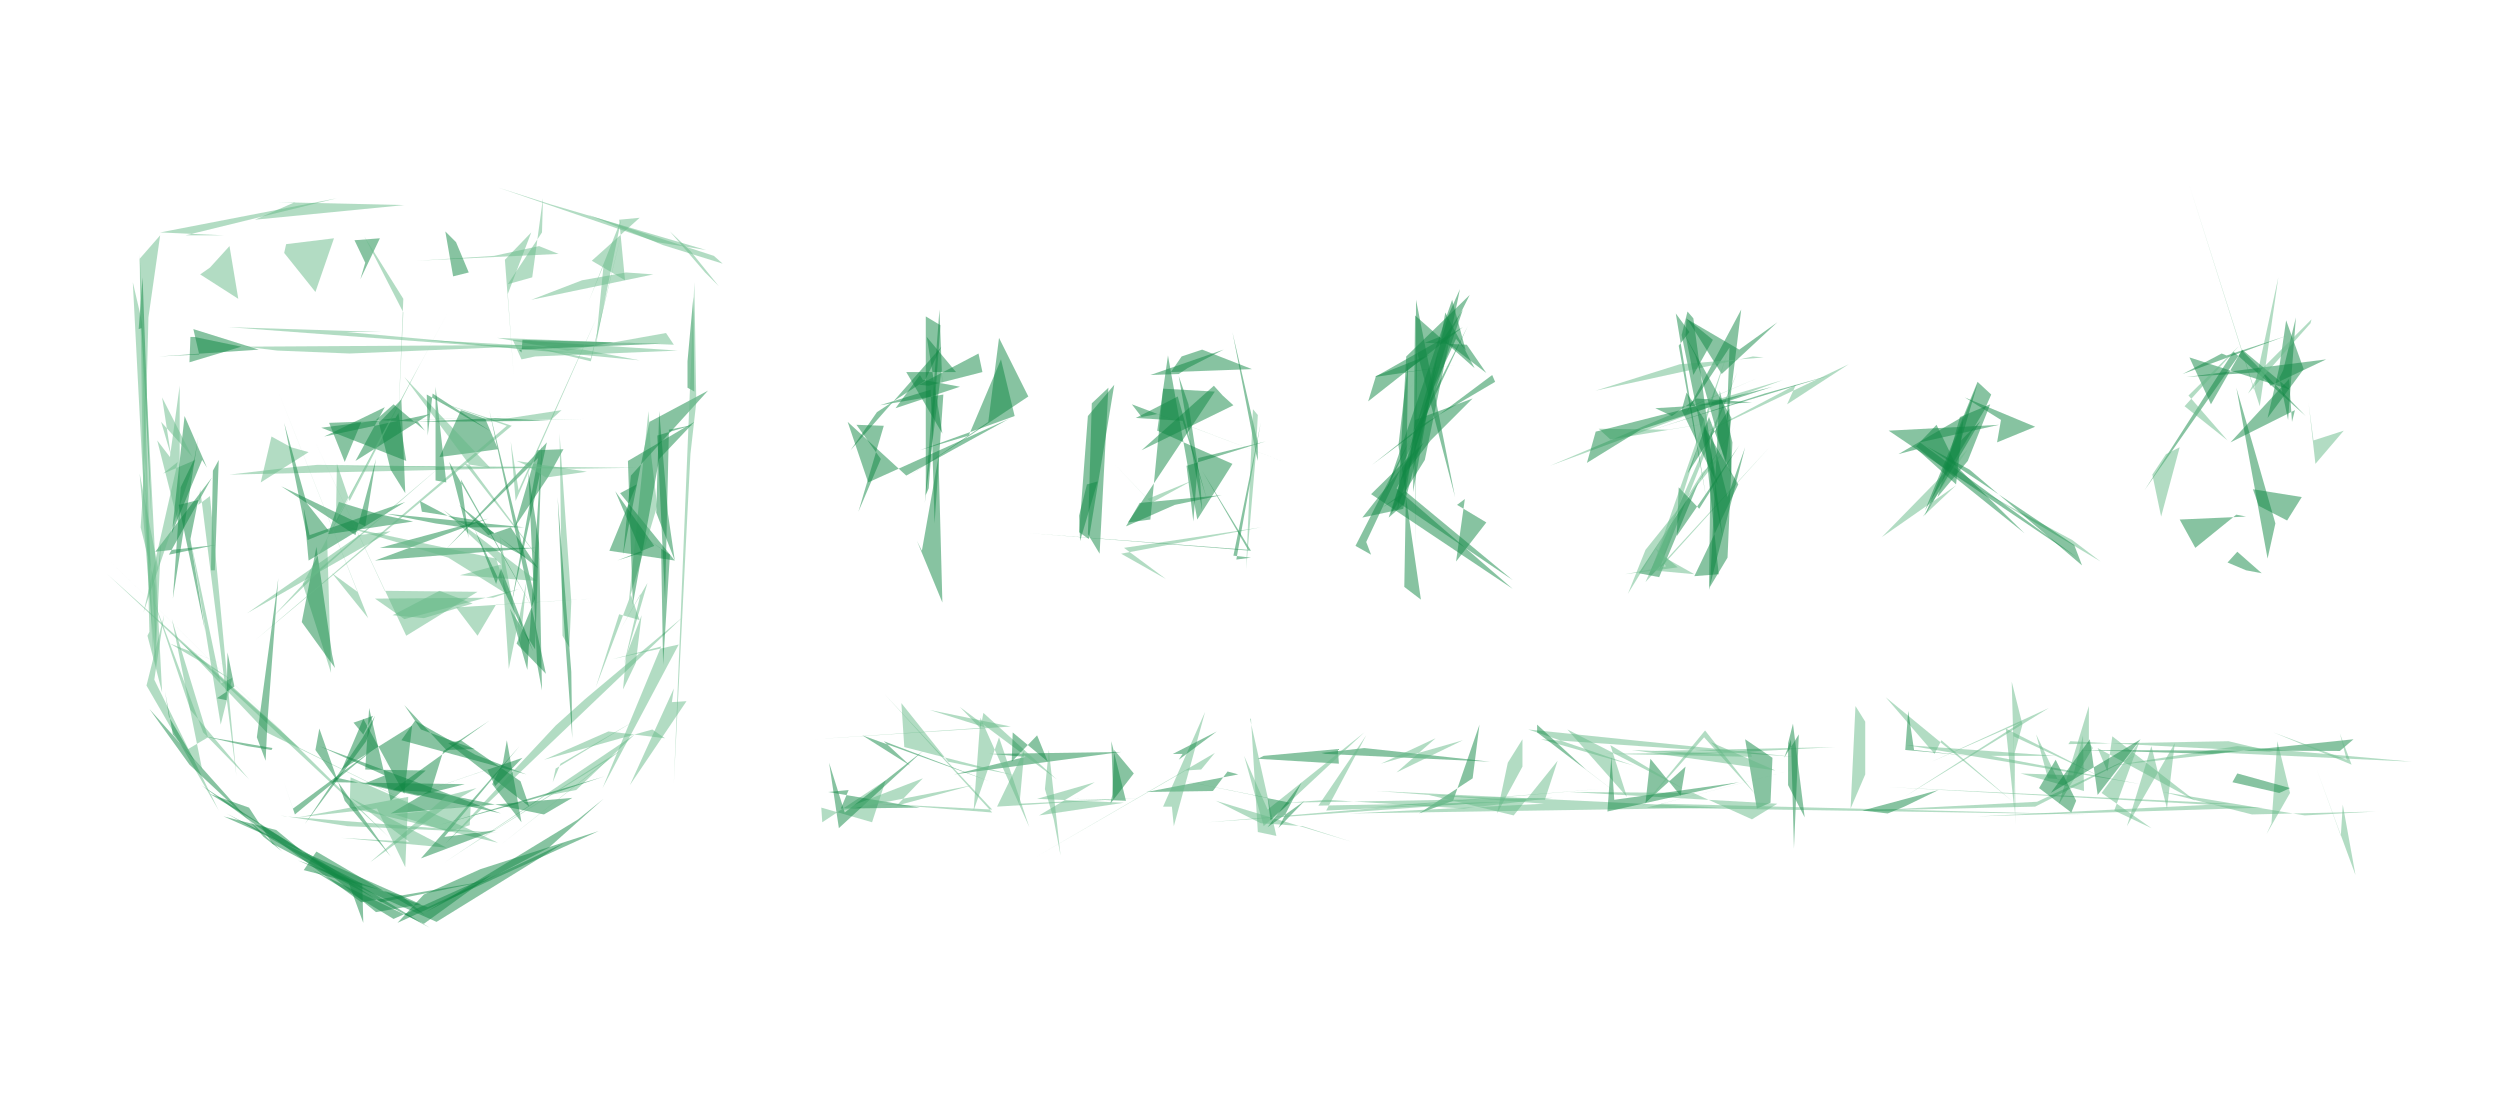
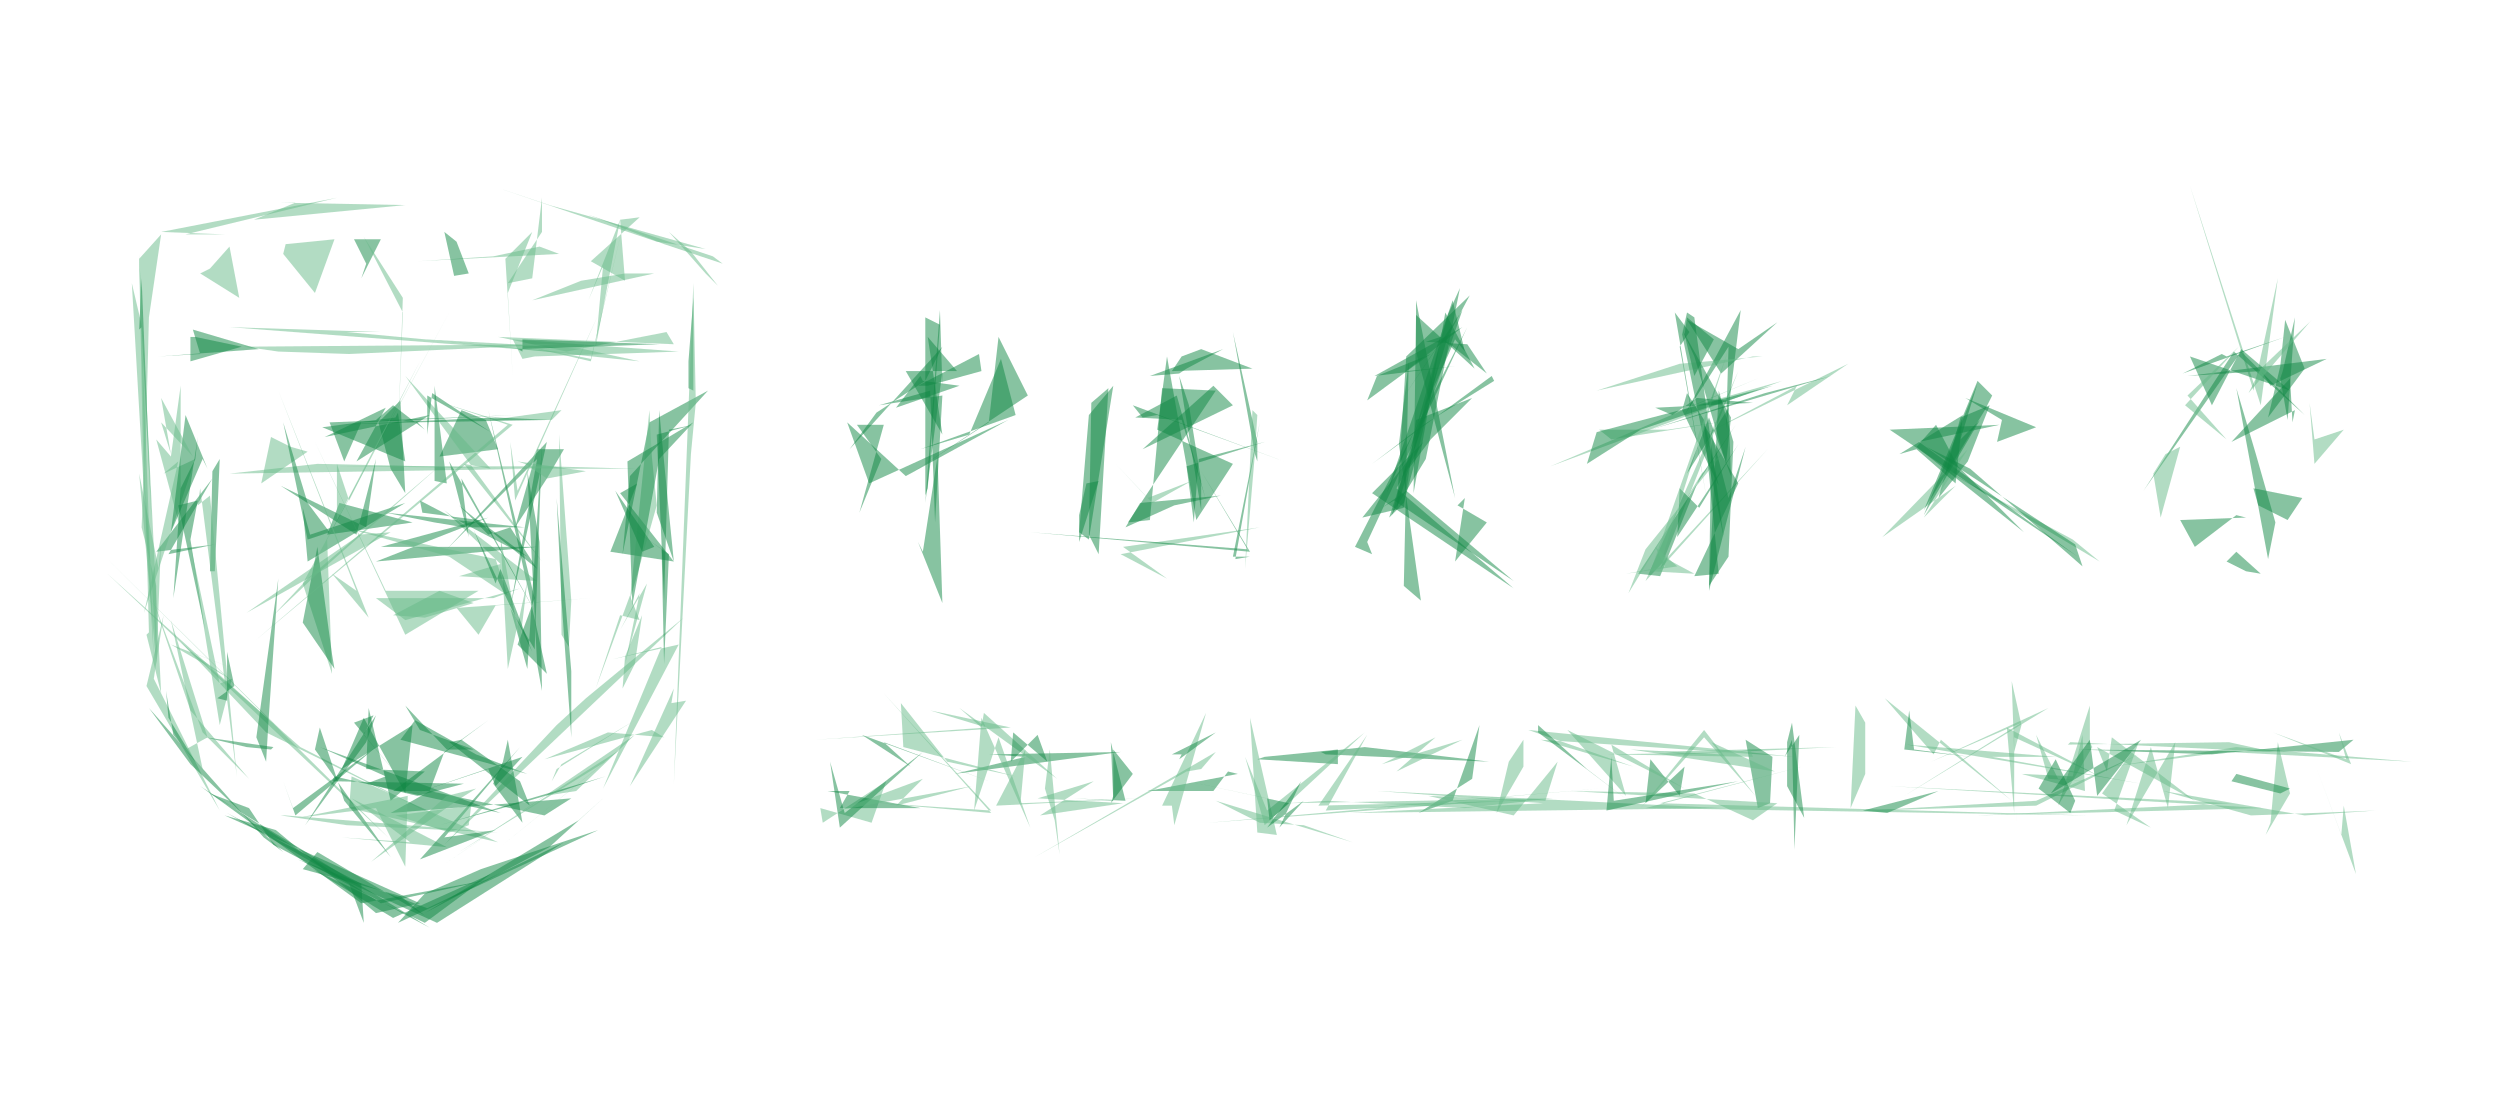
<svg xmlns="http://www.w3.org/2000/svg" version="1.1" viewBox="0 0 1024 448" width="1024" height="448">
  <g fill-opacity=".5">
-     <path fill="#6B8" d="M843.2 329.6l12.4-40.4V304l1.6 2.4" />
-     <path fill="#184" d="M474 169.6l-6.4 1.2-4-5.2 62.4 23.6" />
-     <path fill="#6B8" d="M724.4 183.6L674 238.4l37.6-86-32 80.8M238.4 114.8l18-3.2 11.2.8-50 10.4m49.6 176l5.2 3.6-23.2-2.8-26.4 11.6" />
-     <path fill="#184" d="M793.6 203.6l12.4-14.8 9.2-23.2-12.4 5.2m-326.4-11.6l21.2 1.2L462 214l9.2-1.2m-282.4 90.4l-5.2 1.2 33.2 26-3.6-10.4m-1.6-56.4l12 12.4-23.2-108 18.8 77.2" />
-     <path fill="#6B8" d="M848.8 221.2l11.6 8.8-64-38 26.4 15.2" />
-     <path fill="#184" d="M391.6 152.4l-12-14.4 6.4 39.6-14.8-25.2" />
-     <path fill="#6B8" d="M947.6 180.4l-2-15.2 2.8 24.8 11.6-13.6" />
-     <path fill="#184" d="M386 157.6l-.4-6-6.8 54.4 6-79.2m289.2 202l2-18 12.4 15.2 2-12m-95.2 14l10.8-31.2-2.8 22-22 14.4" />
-     <path fill="#184" d="M558.8 306.4l-17.6 2 1.6.4 67.6 3.2M400.8 144.8l-24.4 12.8 4 .4 22-5.6m332.4 195.2l-1.2-44.8-2.8 7.6 6-9.6" />
-     <path fill="#6B8" d="M244 281.6l9.6-30 8.4 2.4-3.6-10.4M78 290.8l-15.6-46.4L83.2 300l18.8 19.2m886-7.2l-71.6-6.4-51.2 8 46.4-5.2" />
-     <path fill="#6B8" d="M876 308.8l-41.6 19.6-69.6 3.6 68.8-1.6M236 323.6l24-22.8-78.4 52.8 41.6-27.6M698 302l-25.6 28.8 26-31.6 20.8 26.4" />
-     <path fill="#184" d="M390.8 317.2l68.4-9.2-54 .8L420 310" />
-     <path fill="#6B8" d="M336.8 336.8l-.4-6 20.8 6 5.6-17.2" />
-     <path fill="#184" d="M175.2 371.6L122 352.4l56.8 25.2 52.4-32.4" />
-     <path fill="#6B8" d="M63.2 278.4L89.6 332 60 280.8l7.2-28.8" />
-     <path fill="#184" d="M170 295.2l24.8 14 20.8 8-51.2-14" />
-     <path fill="#6B8" d="M130 190.4l-8.8.8-27.2 3.2 124.8-2.8" />
-     <path fill="#184" d="M456 327.6l-16.4-.4 21.6.8-6-24.4M290 160l-24 12.8-10.8 54.4 3.2-32.4m-53.2 138.4l-55.6-12.4 8-3.2-26.8-12m642.8-129.2l77.2 52-64.4-47.2 32.4-7.2M145.2 98.4l10.4-.8-8 16.8 2-6.8" />
-     <path fill="#6B8" d="M289.2 102.4l-20-3.2L204 76.8l21.2 6.8" />
-     <path fill="#184" d="M216 274.4l6-92.8-2.8 84.4-10.4-16.8m368-56.8l9.2-12 17.2-17.2-23.6 8.8m-380 143.2l-35.2 12 49.6-16.8-11.2 11.6" />
-     <path fill="#6B8" d="M477.6 237.2l-17.2-12.8 56-8.4-57.2 10.8m231.2 82.4l-8.8-1.2-5.6-.4 75.6-1.6M202 244.8l10.8-3.6-47.2 12.4-12-8.4m695.6 72.4l4-16.4.4 22.8-26-7.2m145.6 15.6L944 334l-58-9.6 36.4 9.2" />
-     <path fill="#184" d="M209.2 216l11.2 16.8-32.4-26 12 12.4m179.2-89.6v73.2l1.2-2.8 4.8-66.8m322 42.4l1.2-33.2-18 27.2 22.8-42.8" />
-     <path fill="#6B8" d="M599.6 331.2l-56-3.6-16.4 1.2 108.8-2M109.2 300L74 262.8l48.8 43.6 61.2 30.4" />
-     <path fill="#184" d="M474 176.4l4.4-30.8 12 67.2 14.4-22.8M86 325.2l90 54.8-64.4-34.4-9.6-14.8" />
-     <path fill="#6B8" d="M60.8 130l-2 79.2L57.2 106l8.4-9.6" />
-     <path fill="#184" d="M351.6 209.6l9.2-21.6-10-14 11.2.4" />
-     <path fill="#6B8" d="M57.2 194l7.6 38.8 1.2-12-2.4 51.6" />
-     <path fill="#184" d="M204 184l-24 3.2 8.8-19.2 10 3.6" />
-     <path fill="#6B8" d="M205.2 231.2l-16.8 4.4L220 238l-38.4-29.2M114 82.8h6.8L104.4 90l61.2-6m662.8 212.8l-4.4-17.6 1.6 58.8-.4-29.6M720 154.8l-28.8 12.4 39.2-11.6-95.6 35.2" />
-     <path fill="#184" d="M707.6 203.6l7.2-20.4-14.8 58.4.8-64.8" />
-     <path fill="#6B8" d="M255.2 282.4l5.2-10.8 2.4-19.6-6.4 16.8" />
-     <path fill="#184" d="M88 233.6l1.6-45.2-2.4 4.4-.8 40.8m92-54v-21.2l4.4 39.2-4.4-.8M572 200l47.6 41.2-58-38.8 21.6-21.2" />
-     <path fill="#6B8" d="M669.2 313.6l-38-10.8 103.6 7.2L626 298.8" />
-     <path fill="#184" d="M704.4 160l-4 80.4 7.2-12 2-47.2" />
-     <path fill="#6B8" d="M930.4 337.2l-2 4.4 9.6-16.8-5.2-21.2" />
-     <path fill="#184" d="M260.8 198.4L254 202l22.4 27.6-26.8-4m-70 112.4l68-20-18 6-16.4 4.8" />
-     <path fill="#6B8" d="M115.6 299.6L44 235.2l115.2 107.6L44 228.8m156.8-37.2l-35.2-37.2 56.4 76-31.6-40.4" />
-     <path fill="#184" d="M166 205.6l-39.6 24-2-21.6 2.4 11.2" />
-     <path fill="#6B8" d="M272.8 136.4l-40.4 7.2-28.8-5.2 72.4 2.8m600.4 162.4L866 332l15.2 7.2-20.4-14.4" />
-     <path fill="#6B8" d="M206.8 106.4l10.8-11.2-9.6 25.2 2.4 33.2" />
-     <path fill="#184" d="M914.8 144l-36.4 56.8 40-57.2 26 26.8M714.8 302.8l11.2 7.6-.8 18.4-5.6 2.4M182.8 224.8l41.2-43.6-14.8 67.6 11.2-61.2m249.2 136.8l37.6-7.2-4.4-1.2-6 8m86.4-150.4l29.2-17.2-1.2-2.8-49.2 36.8m117.6 46l-8.4-1.6 39.6-60.4-14.4 21.6" />
-     <path fill="#6B8" d="M62.8 270l-4.4-137.2-4-17.2 3.6 69.6m454 109.2l10.8 48-7.6-1.6-2.8-46.4" />
-     <path fill="#184" d="M284 121.6l-2.4 26.4v10.8l2.8 1.6M268.8 210l7.6 19.6-2.8-19.2-3.6-42m302.8 14l4-34.4-1.6 92.4 6.8 5.2" />
-     <path fill="#6B8" d="M119.2 183.2l-8-4.4-4.4 18.8 19.6-12.4" />
-     <path fill="#184" d="M353.2 301.2l19.6 12.4-10.8-10 43.2 16.4" />
-     <path fill="#6B8" d="M693.6 324.8l-50.8-.4 85.2 4.8-10.4 6.4" />
-     <path fill="#184" d="M494.4 204.8l-12-42.4-17.2 8.8 19.2 1.2" />
-     <path fill="#184" d="M491.6 197.2l.8 12-9.6-55.2 4 11.6" />
-     <path fill="#6B8" d="M191.2 339.2l12.8 6-60.8-14.4.4-12.4m-9.6-97.6l49.6-93.2L124 239.2l11.6 36.4" />
-     <path fill="#184" d="M86.8 195.6L63.6 226l24.8-2.8-19.2 4" />
-     <path fill="#6B8" d="M533.6 338.4l20 6.4L498 328l18.4 9.2" />
-     <path fill="#184" d="M572.4 208.8l20.8-70.4 8.8-17.6-26 25.2" />
-     <path fill="#6B8" d="M881.6 194.4l3.6 17.2 7.6-28.4-5.6 2.8" />
-     <path fill="#184" d="M712.4 182.4l-25.6 37.2.8-20 8.4 8.8M930 158l22.8-10.8-57.2 7.2 30.8-2" />
-     <path fill="#6B8" d="M160.8 252l12.8 1.2 20-6L180 242" />
-     <path fill="#184" d="M175.6 324l-15.6 9.2 74.4-6.4-11.6 6.8m-74-39.2l16.8 30.8 3.2-28-28.8 18m375.2-4.4l2.4-1.2 30.4-2.8.4 6" />
-     <path fill="#184" d="M120.8 333.6l32.8-27.2-33.6 24.8-4-11.6" />
-     <path fill="#6B8" d="M247.2 108.8l-3.2 32.8L254.4 90l-13.2 33.2" />
-     <path fill="#184" d="M201.2 358.4l-27.6 20-45.6-22 33.2 20m214.4-154.8l2 4 6.8-38.4 1.6 59.6m199.6-101.6l-6.4 4.4-18.8 14.8 3.2-10.4" />
-     <path fill="#6B8" d="M815.6 309.6H842l-61.2-4.4 96 16" />
-     <path fill="#184" d="M158 210.4l20.4 4 11.2 1.6h25.2m701.6 10l-4 4.4 7.6 3.2 6.4 1.2" />
-     <path fill="#6B8" d="M406.4 332.8l-46.8-3.6 46.8 2.4-44-47.2M278 264l-31.2 58.8 24-58-20 5.2" />
-     <path fill="#184" d="M195.6 213.2l-22.8-3.6-.8-4.4 43.6 23.2" />
-     <path fill="#184" d="M153.6 229.6l46.4-17.2-44.4 12h64M58 134.4l4 77.6-3.6-98.4-1.6 21.2m522.8 88.4l.8-79.2 15.6 59.6-16-80.8" />
-     <path fill="#6B8" d="M674.4 330.8l180.4 2.8-174.4-4.4 57.6-14.8m-27.6-142.8l-50.8 8.4-4.8-4.4 28.4.4" />
-     <path fill="#184" d="M732.4 321.6l6.8 13.2-4.8-38.4-2 8" />
-     <path fill="#6B8" d="M183.6 228.4l24.4 15.2-4.8-14.8-62.4-13.2" />
-     <path fill="#184" d="M692 136l-4.4 5.6 11.2 62-12.4-75.2M906 308.8l58-6-5.6 4.8-107.2-.4" />
-     <path fill="#6B8" d="M801.2 198.8l-13.6 12.8L806 184l-35.2 36" />
-     <path fill="#184" d="M505.2 227.6l11.2-54.4-10 56 6-.8M937.2 172l3.2-42-5.2 21.6-1.6 3.2" />
-     <path fill="#6B8" d="M419.6 307.2l-2 22 49.2-2.4-58.4 3.6" />
-     <path fill="#184" d="M803.2 180.4l6.8-23.2-21.6 54 22.8-38.8M455.6 325.6l.8-18.4 8 9.6-9.6 12.4m-317.6-55.6l-13.6-18.8 6-30.8 6.4 44m422-56l16.8-3.6 6.4-40-3.6 18.8" />
-     <path fill="#184" d="M593.2 129.2l-23.6 81.6 14-22.4 14.4-70m-409.2 78l3.2 24-8-31.2 35.6 62.4M818 181.2l1.6-9.2-14.8-9.2 28.8 12m-447.2-13.2l-26 4.4 20.8-6.4 1.6 54.8m329.6-71.2l-21.2-12.4 14 22.4L728 132" />
-     <path fill="#6B8" d="M253.6 90l8.4-.8-19.6 17.6 13.6 8" />
-     <path fill="#184" d="M343.6 339.2l34.4-31.6-32 25.2-6.4-20.4M166 202l-6-9.6-4.8-19.2 9.2-9.6" />
-     <path fill="#6B8" d="M705.2 330.8L564 324l68.4 5.2-79.6 4" />
-     <path fill="#184" d="M575.6 152.4l23.6-18.4-36 20.4 32.8-4.8m296.8 63.2l27.2-1.2-4-.8-16.8 13.6" />
-     <path fill="#6B8" d="M735.6 157.6l-3.6 8 25.2-16.4-59.6 28.4M682.4 232l-16.8 3.2 21.6-2.8-9.2-8" />
-     <path fill="#184" d="M672 176l54-17.6-72.4 18.4-3.6 12.8M70.8 300.8l-3.2-17.6 1.6 10.4L80 312m341.2-149.6l-48 32 31.6-21.6 4.4-34.4m185.6-15.6l-27.2 78.8 28.8-62.8 4 4.8M916 158.8l12.8 70 3.2-14.4-8-28m-785.2 19.2l15.6 4.8 14.8 3.2-34.8 5.2" />
-     <path fill="#6B8" d="M847.2 304.8l65.6-1.2 18.4 4.4-83.2-4.4" />
-     <path fill="#184" d="M413.2 171.6l-57.6 26-8.4-24.8 24 22M210.8 216l13.6-20.4 6.4-11.6-10.8.4" />
-     <path fill="#6B8" d="M86 109.6l8-8.8 3.6 21.6-15.6-10m141.6 78.8l37.2.4-26 .4-98-1.2" />
-     <path fill="#184" d="M804.4 170.4l-3.2 28-16-14.4-7.6 2m-208.8 26l20-62.4-7.6 34.4-6 22.4" />
-     <path fill="#6B8" d="M716.8 307.2l.8 2.8-60-1.2 53.6-.8" />
-     <path fill="#184" d="M77.6 148.4L78 138h1.6l19.2 4" />
-     <path fill="#6B8" d="M257.6 246l11.6-38.8-2.4-20-1.2-18.8M73.6 158l-4 29.2-5.2-6.8 9.2 36.4m159.6 48.4l-2.8-4.8-1.2-82.8 4.8 68.8m691.6-80l7.6-52.8-10 46L896.8 76M126.4 236.8l54.8-46.4-51.2 44.4-18 17.6" />
-     <path fill="#6B8" d="M72.8 189.2l-14 61.6L80 188.4 66.8 194m772 124.8L856 320l-13.2-.8-8.8-18.4" />
-     <path fill="#184" d="M176 169.6l-30.4 19.2 12-22-24.8 12" />
-     <path fill="#6B8" d="M448.4 320.4L425.6 334l34.8-5.2-35.6-1.6" />
-     <path fill="#184" d="M694.8 163.2l-10 7.2-6.8-3.2 39.6-2.4M171.2 326l19.2-4.8-54.4-.8 1.2-2" />
-     <path fill="#6B8" d="M271.6 100.4L240.8 88l51.6 16.8 3.6 3.2M101.2 251.2L146 220l.8-.8 13.2-1.6m-63.2 100L86 203.2l-4.8 3.6.8-6.4m100.4 145.2l97.2-92.8-40 33.6-12 10.8" />
-     <path fill="#184" d="M456.4 157.6l-10.8 12.8L442 218l4 2.8" />
-     <path fill="#6B8" d="M369.2 288l1.2 18 45.2 11.6-27.2-5.6" />
-     <path fill="#184" d="M77.6 313.2l38 35.6-7.6-6-46.8-52.4" />
-     <path fill="#6B8" d="M76.4 307.2l8.8-5.2-14.8-48.4 12.4 61.6m112.8-54.8l-8.8-11.6 55.6-3.6-39.2 2.4" />
-     <path fill="#184" d="M348.4 184.4l37.2-42.4-6.8 14-19.6 12.8M608.8 214l-12.4 16 3.6-25.6-3.2 2.4" />
-     <path fill="#6B8" d="M791.2 312l48-22-59.2 36.4 47.6-30.4m-552.4-8.4l.8-5.6-18 39.6 23.2-34.4m-71.6-146l-36-2 88.4 8.4-23.2-4.4" />
-     <path fill="#184" d="M505.2 166l-4.4-4-3.6-4-29.6 26.4" />
-     <path fill="#6B8" d="M824 328l-51.6-42.4 20 23.2 2.8-5.6" />
-     <path fill="#184" d="M78 220.8l3.2-16-8 2L84 258.4" />
-     <path fill="#6B8" d="M926.8 330.8l-153.2-8.4 140 6.8-103.6 5.2" />
-     <path fill="#184" d="M688.8 137.2l2.4-9.6 2.4 2.8 12 89.6" />
-     <path fill="#6B8" d="M674 225.2l-7.2 18 30.4-49.6 9.6-9.2m-602 77.6l104.8-87.6L178 164l29.6 10.4" />
-     <path fill="#6B8" d="M157.6 242l-28.4-60.8 37.2 79.2 29.2-18" />
-     <path fill="#184" d="M936.8 213.2l6-9.6-20-3.2 2.4 6.8" />
-     <path fill="#6B8" d="M825.2 333.2l-3.6-34.8L860 318l-35.2-16.4" />
-     <path fill="#184" d="M148.4 362l-55.6-28.8 50 28.4 6 16.4M938 322.8l-4.4 2-19.2-4.4 2-3.6" />
-     <path fill="#6B8" d="M497.6 308.4L424 351.2l61.6-35.6 6.4-.4" />
-     <path fill="#184" d="M271.6 272.4l2.8-45.2-20.8-14.4 17.2 12m418-56.8l14.8 30.8-5.6-27.2-7.2-10.8m-524.4 28l-3.2-19.6-1.2 2-30.4 4" />
-     <path fill="#6B8" d="M718 146l4.4.4-34.4 2.8-34.4 10.8m-94 141.2L543.2 332l76-3.6L540 330" />
-     <path fill="#184" d="M943.6 151.2l-7.2-20-2.8 19.2-4.8 20.8m-813.6 28l34.4 16.4L154 188l-8.4 31.2m642.8-10l24.4-41.2 2.8-6.4-5.6-5.2M160 328l14.4-12.4-24.8-.4 1.6-25.2m408.4-68l41.6-88.4-46 90 6.4 3.6M466.8 206l-5.6 9.6 20-8.8 19.2-4" />
-     <path fill="#6B8" d="M642 298.8l47.6 24.4-30-18 6.8 21.2m-148.8 12l41.2-38.4-39.6 31.6-9.6-22m217.6 6L700.8 304l4.4 4.8-36.8-1.6" />
-     <path fill="#184" d="M697.6 174l6.4 61.2-10 .8 18-37.6" />
-     <path fill="#6B8" d="M215.6 238.4l-7.2 35.6-3.6-54.4 8.4 43.6" />
-     <path fill="#184" d="M842 311.2l8.4 16.8-2 4.8-13.2-10" />
-     <path fill="#6B8" d="M154.4 331.2l11.6 24 1.2-28.8-45.2 8.4M409.2 302l-10.4 30 2.8-38 20 44.8" />
-     <path fill="#184" d="M693.6 153.6l-3.2-16.4.4-6.8 10.8 8.8" />
-     <path fill="#6B8" d="M708 143.2l-31.6 90.4 17.6 1.6-12.8-7.2m184 73.6l-2 14.4-4-9.6 40 21.6" />
-     <path fill="#184" d="M174 374.8l-9.6-8-40-10.4 5.2-7.6" />
-     <path fill="#6B8" d="M143.6 326.8l39.2 20.4-42.8-4 27.6 1.6" />
-     <path fill="#184" d="M108.8 311.6l.8-16.8 4.4-58-8.8 65.2" />
-     <path fill="#6B8" d="M380.8 290.8l33.2 6.8-80.4 5.2 70-4.8M282.8 186l2.4-21.2-.8-49.2-8.4 205.2m488-25.2l-4-6.4-2 42 6-14" />
-     <path fill="#184" d="M376.8 330.8l-37.6-6.4 8.4-.8-3.2 7.6" />
-     <path fill="#6B8" d="M202.4 104.8l18.4-4 8 3.2-58 2.8m-80.4 190l-12-74 12 57.2 4.8-2.4" />
-     <path fill="#184" d="M130.8 298.4l10.4 29.6 18.8 22.8-30.8-43.6m726.8-4.4l-16 22 36.8-22-17.6 22.8" />
-     <path fill="#6B8" d="M881.2 305.6l6.4 25.6 3.2-26.8-19.6 34" />
-     <path fill="#184" d="M220 272l-3.6-78.8 4.4 29.2 1.2 60.4" />
-     <path fill="#6B8" d="M156.4 136H142l96.4 8.8L93.6 134" />
-     <path fill="#184" d="M675.6 176.4L696 170l54-16.4-27.2 7.6" />
-     <path fill="#6B8" d="M480 330.4h-3.6l17.2-38.8-12.8 46.8M931.2 300l30 11.2-2.8-10.8 4.8 12.8" />
-     <path fill="#184" d="M181.6 307.6l18.8-12.4-39.6 28.4 15.6.8" />
-     <path fill="#6B8" d="M114 160.4l36.8 92.8-14.8-18.4 10.4 7.6M64 266l-4.8-74.4-1.6 24.4 6 24" />
-     <path fill="#184" d="M148 172.8l-6.8 16.4-6.4-16 76.4-2.8m312.4 168.8l9.6-18.8-14 18.4 15.2-10.8" />
-     <path fill="#6B8" d="M434.4 350.4l-4.8-43.2-1.6 16 3.6 12.4" />
-     <path fill="#184" d="M230.4 246.4l4 56-.4-27.2-5.6-71.6m578.4-11.2l46 39.2-3.2-8.4-60.4-40.4m-89.2-12l-8.8 23.2 17.2-26.8.8 27.6m-543.6 94l6.8 10 22 8-11.6.4" />
-     <path fill="#6B8" d="M96.4 274l-26.8-10.4L94 278l-16-11.2" />
-     <path fill="#184" d="M936.4 137.6L894 153.2l16-8.4 2 .8" />
-     <path fill="#6B8" d="M172.4 148.4l-29.2 56.8L138 190l-.4 23.2m72.4-74l67.6 4.4-58.4 2.4-5.6 1.2m75.2-35.6l5.6 5.6-11.6-14.4-8.4-8" />
-     <path fill="#184" d="M590 140.4l-15.6 23.2 24.8-36.8-20.8 60.8m-384 29.2l24 50-13.2-34-2 6.4M70.4 218.4l12.4-30 2 3.2-9.2-21.2" />
-     <path fill="#6B8" d="M211.6 188.8l3.6 1.6 8.4 5.2 16.8-2.4" />
-     <path fill="#184" d="M284.4 172.8l-27.2 16 2 58.8L270 188m-62.4 115.2l-1.6 9.2-4.4 8.8 12 15.6" />
-     <path fill="#6B8" d="M402.8 292l-1.2 6.4-8.4-8.8 39.6 29.6" />
-     <path fill="#184" d="M173.6 366.4L162.8 378l82.4-37.6-48.4 15.6" />
-     <path fill="#6B8" d="M572 316.4l27.2-13.2-33.6 9.6 22.4-10.4M165.2 128l-2.4 51.6 2.4-57.2-16-25.6" />
-     <path fill="#184" d="M414.8 300l-.4 12 10.4-10.8 4.4 10.8M182 342.8l21.2-2.8-30.8 11.6 40.4-46m550 26.4l10.4 1.2 6.8-2.8 14-6.8" />
-     <path fill="#6B8" d="M65.6 95.2L92 96.4H76l62-15.2" />
-     <path fill="#184" d="M111.6 306.4l-.4.8-10-1.6-17.6-4m428.8-76l-90.8-7.2 89.6 6.8-18.8-32.4m-315.2-31.6l-2 17.2-.4-16.8 26.4 15.2m318 150l1.2 9.2 8-7.2-46.8-9.6" />
-     <path fill="#6B8" d="M66.4 162.8l3.6 23.6-4-13.6 12.8 14.4" />
-     <path fill="#184" d="M688.8 134.8l20.4 36.4-2.4 18.8-12.4-44.4M153.6 293.2l-3.6 10.4-25.2 34 23.6-35.2" />
-     <path fill="#6B8" d="M230 168l-28.8 4.4 38-.8-13.6.4m39.6 66.8l-9.6 33.2 6.8-28.8L254 258m-50 83.2l-61.6-2.8-27.6-4.4 2 .4" />
-     <path fill="#184" d="M410 147.2l-13.2 31.2-20 6 38.8-14" />
-     <path fill="#6B8" d="M161.6 333.6l22.4 7.2 8.4-2.8.4-8M60.4 260.4l6 23.2L57.2 104l4 154.8" />
-     <path fill="#184" d="M512.8 151.2l-33.2 1.2 4.4-6.4 8.4-2.8m404.4 3.2l8.8 19.2 12.8-22.4 19.6 16.4" />
-     <path fill="#6B8" d="M894.8 166.4l22.4-24.8-20.8 20.4 16 18.4" />
-     <path fill="#184" d="M212.4 143.2l58-2.4-56.4-1.6-.4 5.2" />
-     <path fill="#6B8" d="M959.6 329.6l-.8 12.8-10-27.6 16 43.6" />
-     <path fill="#184" d="M161.2 165.6l12.8 10.8-2.8-3.6-17.2-.8m-37.6 1.2l9.2 32.8 9.2 11.6-8.8 3.6M629.6 300v-3.2l20 18.4 17.2 13.2m-430 7.2l10.4-8.4-22.4 20-50.4 26.4" />
-     <path fill="#6B8" d="M638 311.6l-5.2 16-47.6-2L620 334m-371.6-22.4L188 349.2l66.4-42-48.8 38.4" />
-     <path fill="#184" d="M937.6 155.2l-24 26L940 168l-1.2 4.8" />
-     <path fill="#6B8" d="M229.6 312.8l-3.2 7.6 1.2-5.6 32.4-19.6" />
-     <path fill="#184" d="M182.4 94.8l3.2 18.4 6.4-1.6-5.2-12.4M156 369.6l-73.6-48 65.6 48 53.6-9.2" />
-     <path fill="#6B8" d="M215.6 141.6l26.4 5.2 13.2-54L242 148" />
-     <path fill="#184" d="M801.6 191.2l-8.4-17.2-8.4 8.8 44.4 35.6M442 211.2l.4 10.4 7.2-24.4-4.4 1.2m43.6 15.2l-2.8-22.8 32.4-10-27.6 6.8M138 174.4l64.8-3.2 22 1.2-54.4.4m300.8-19.2l30-10.4-14.8 7.6-3.6 2.4m298.8 138l-1.2 16 26.4 2.4-22.8-2.4" />
-     <path fill="#6B8" d="M136.8 97.6l-7.6 22-12.8-16 .8-3.6" />
-     <path fill="#184" d="M592 128l-13.2 73.6.8-72.4 24.4 21.6" />
-     <path fill="#6B8" d="M151.6 353.2l35.2-25.6 8.4-4.8-12.4 3.2" />
-     <path fill="#184" d="M480.4 308.8l18-9.2-15.6 11.6 1.6-2.4M589.6 138l-6 2.4 17.2.8 8 11.6M284 174l-14.8 4.4 3.2 67.2L274 176" />
-     <path fill="#6B8" d="M488.4 196.8l-16.8 9.2-14.8-15.6 13.2 14" />
-     <path fill="#184" d="M454 158.8l-3.6 68-4.8-8 1.6-53.6" />
-     <path fill="#6B8" d="M560 330.8l53.2-2.4-118.4 8.4 160-13.6" />
-     <path fill="#184" d="M252 201.2l16 22.4-15.2 6 10-3.2m395.6 106l54-12-51.2 7.2L660 310M515.2 188.8l-.8-3.2-9.6-49.6 10.4 45.2m-444.4 64l3.2-45.6 5.6-11.6 1.6-8.8m91.2 191.2l-18.4 3.2-40.8-33.6-21.6-5.6" />
-     <path fill="#6B8" d="M515.2 170l-2-2.4-2.8 65.6 4-47.2" />
-     <path fill="#184" d="M378 155.6l-1.2-2-10 13.6 26.4-8.8" />
-     <path fill="#6B8" d="M623.6 314v-11.2l-6 9.6-4.4 20.8m333.2-200.8l-25.6 28.8 5.6-10 20.4-20.4" />
-     <path fill="#184" d="M92.8 286.8l-4-.8 7.2-4.8-2.8-14" />
-     <path fill="#6B8" d="M222.4 81.2l-4.4 32.4-10 2.8 14-21.2" />
-     <path fill="#184" d="M571.2 204.8l48.4 32.8-44-36.4-9.6 6.8" />
-     <path fill="#6B8" d="M212.4 200.8l-3.2-20 2 24.4 33.6-76m-101.6 15.6l-29.6-1.2-13.2-1.6 130-.8" />
-     <path fill="#184" d="M81.6 145.2l-16.4.8 40.8-2.8-26.8-8.4m89.6 190.4l-24-29.2 8-2.8-4 7.6" />
-     <path fill="#6B8" d="M342.8 332.4l35.2-13.6-10.8 11.2 31.2-8.4" />
+     <path fill="#6B8" d="M843 330l13-41v15l1 2" />
+     <path fill="#184" d="M474 170l-6 1-4-5 62 23" />
+     <path fill="#6B8" d="M724 184l-50 54 38-86-32 81M238 115l18-3h12l-50 11m49 176l5 3-23-2-26 11" />
+     <path fill="#184" d="M794 204l12-15 9-23-12 5m-327-12l22 1-36 54 9-1m-282 90l-5 1 33 26-4-10m-1-56l12 12-24-108 19 77" />
+     <path fill="#6B8" d="M849 221l11 9-64-38 27 15" />
+     <path fill="#184" d="M392 152l-12-14 6 40-15-26" />
+     <path fill="#6B8" d="M948 180l-2-15 2 25 12-14" />
+     <path fill="#184" d="M386 158v-6l-7 54 6-79m289 202l2-18 12 15 2-12m-95 14l11-31-3 22-22 14" />
+     <path fill="#184" d="M559 306l-18 2 2 1 67 3M401 145l-25 13h4l22-6m333 196l-1-45-3 7 6-9" />
+     <path fill="#6B8" d="M244 282l10-30 8 2-4-10M78 291l-16-47 21 56 19 19m886-7l-72-6-51 8 47-6" />
+     <path fill="#6B8" d="M876 309l-42 19-69 4 69-2m-598-6l24-23-78 53 41-28m475-24l-26 29 26-32 21 27" />
+     <path fill="#184" d="M391 317l68-9-54 1 15 1" />
+     <path fill="#6B8" d="M337 337l-1-6 21 6 6-17" />
+     <path fill="#184" d="M175 372l-53-20 57 26 52-33" />
+     <path fill="#6B8" d="M63 278l27 54-30-51 7-29" />
+     <path fill="#184" d="M170 295l25 14 21 8-52-14" />
+     <path fill="#6B8" d="M130 190l-9 1-27 3 125-2" />
+     <path fill="#184" d="M456 328l-16-1 21 1-6-24M290 160l-24 13-11 54 3-32m-53 138l-55-12 8-3-27-12m643-130l77 52-65-47 33-7M145 98h11l-8 16 2-6" />
+     <path fill="#6B8" d="M289 102l-20-3-65-22 21 7" />
+     <path fill="#184" d="M216 274l6-92-3 84-10-17m368-57l9-12 17-17-23 9M200 315l-36 12 50-17-11 12" />
+     <path fill="#6B8" d="M478 237l-18-13 56-8-57 11m231 82l-8-1h-6l76-2m-550-61l11-4-47 13-12-9m695 73l4-17 1 23-26-7m145 15l-29 2-58-10 36 10" />
+     <path fill="#184" d="M209 216l11 17-32-26 12 12m179-89v73l1-3 5-67m322 43l1-34-18 28 23-43" />
+     <path fill="#6B8" d="M600 331l-56-3-17 1 109-2m-527-27l-35-37 49 43 61 31" />
+     <path fill="#184" d="M474 176l4-30 12 67 15-23M86 325l90 55-64-34-10-15" />
+     <path fill="#6B8" d="M61 130l-2 79-2-103 9-10" />
+     <path fill="#184" d="M352 210l9-22-10-14h11" />
+     <path fill="#6B8" d="M57 194l8 39 1-12-2 51" />
+     <path fill="#184" d="M204 184l-24 3 9-19 10 4" />
+     <path fill="#6B8" d="M205 231l-17 5 32 2-38-29M114 83h7l-17 7 62-6m662 213l-4-18 2 59-1-30M720 155l-29 12 39-11-95 35" />
+     <path fill="#184" d="M708 204l7-21-15 59 1-65" />
+     <path fill="#6B8" d="M255 282l5-10 3-20-7 17" />
+     <path fill="#184" d="M88 234l2-46-3 5-1 41m92-54v-22l5 40-5-1m394 3l48 41-58-39 21-21" />
+     <path fill="#6B8" d="M669 314l-38-11 104 7-109-11" />
+     <path fill="#184" d="M704 160l-4 80 8-12 2-47" />
+     <path fill="#6B8" d="M930 337l-2 5 10-17-5-21" />
+     <path fill="#184" d="M261 198l-7 4 22 28-26-4m-70 112l68-20-18 6-17 5" />
+     <path fill="#6B8" d="M116 300l-72-65 115 108L44 229m157-37l-35-38 56 76-32-40" />
+     <path fill="#184" d="M166 206l-40 24-2-22 3 11" />
+     <path fill="#6B8" d="M273 136l-41 8-28-6 72 3m600 163l-10 28 15 7-20-14" />
+     <path fill="#6B8" d="M207 106l11-11-10 25 2 34" />
+     <path fill="#184" d="M915 144l-37 57 40-57 26 26M715 303l11 7-1 19-5 2M183 225l41-44-15 68 11-61m250 136l37-7-4-1-6 8m86-150l29-18-1-2-49 36m118 46l-9-1 40-61-15 22" />
+     <path fill="#6B8" d="M63 270l-5-137-4-17 4 69m454 109l11 48-8-1-3-47" />
+     <path fill="#184" d="M284 122l-2 26v11l2 1m-15 50l7 20-2-20-4-42m303 14l4-34-2 92 7 6" />
+     <path fill="#6B8" d="M119 183l-8-4-4 19 19-13" />
+     <path fill="#184" d="M353 301l20 13-11-10 43 16" />
+     <path fill="#6B8" d="M694 325l-51-1 85 5-10 7" />
+     <path fill="#184" d="M494 205l-12-43-17 9 19 1" />
+     <path fill="#184" d="M492 197v12l-9-55 4 12" />
+     <path fill="#6B8" d="M191 339l13 6-61-14 1-13m-10-97l50-93-60 111 12 37" />
+     <path fill="#184" d="M87 196l-23 30 24-3-19 4" />
+     <path fill="#6B8" d="M534 338l20 7-56-17 18 9" />
+     <path fill="#184" d="M572 209l21-71 9-17-26 25" />
+     <path fill="#6B8" d="M882 194l3 18 8-29-6 3" />
+     <path fill="#184" d="M712 182l-25 38 1-20 8 8m234-50l23-11-57 7 30-2" />
+     <path fill="#6B8" d="M161 252l13 1 20-6-14-5" />
+     <path fill="#184" d="M176 324l-16 9 74-6-11 7m-74-40l17 31 3-28-29 18m375-4l3-1 30-3v6" />
+     <path fill="#184" d="M121 334l33-28-34 25-4-11" />
+     <path fill="#6B8" d="M247 109l-3 33 10-52-13 33" />
+     <path fill="#184" d="M201 358l-27 20-46-22 33 20m215-154l2 4 6-39 2 60m200-102l-7 5-19 14 4-10" />
+     <path fill="#6B8" d="M816 310h26l-61-5 96 16" />
+     <path fill="#184" d="M158 210l20 4 12 2h25m701 10l-4 4 8 4 6 1" />
+     <path fill="#6B8" d="M406 333l-46-4 46 3-44-48m-84-20l-31 59 24-58-20 5" />
+     <path fill="#184" d="M196 213l-23-3-1-5 44 23" />
+     <path fill="#184" d="M154 230l46-18-44 12h64M58 134l4 78-4-98-1 21m523 88v-79l16 60-16-81" />
+     <path fill="#6B8" d="M674 331l181 3-175-5 58-15m-28-142l-50 8-5-4h28" />
+     <path fill="#184" d="M732 322l7 13-5-39-2 8" />
+     <path fill="#6B8" d="M184 228l24 16-5-15-62-13" />
+     <path fill="#184" d="M692 136l-4 6 11 62-13-76m220 181l58-6-6 5-107-1" />
+     <path fill="#6B8" d="M801 199l-13 13 18-28-35 36" />
+     <path fill="#184" d="M505 228l11-55-10 56 6-1m425-56l3-42-5 22-1 3" />
+     <path fill="#6B8" d="M420 307l-2 22 49-2-59 3" />
+     <path fill="#184" d="M803 180l7-23-22 54 23-39M456 326v-19l8 10-9 12m-318-55l-13-19 6-31 6 44m422-56l17-4 6-40-3 19" />
+     <path fill="#184" d="M593 129l-23 82 14-23 14-70m-409 78l3 24-8-31 36 63m598-71l2-9-15-9 29 12m-448-13l-26 4 21-6 2 54m329-71l-21-12 14 22 23-21" />
+     <path fill="#6B8" d="M254 90l8-1-20 18 14 8" />
+     <path fill="#184" d="M344 339l34-31-32 25-6-21M166 202l-6-10-5-19 9-9" />
+     <path fill="#6B8" d="M705 331l-141-7 68 5-79 4" />
+     <path fill="#184" d="M576 152l23-18-36 20 33-4m297 63l27-1-4-1-17 13" />
+     <path fill="#6B8" d="M736 158l-4 8 25-17-59 29m-16 54l-16 3 21-3-9-8" />
+     <path fill="#184" d="M672 176l54-18-72 19-4 13M71 301l-3-18 1 11 11 18m341-150l-48 32 32-21 4-35m186-15l-27 79 28-63 4 5m316 15l13 70 3-15-8-28m-785 20l15 4 15 4-35 5" />
+     <path fill="#6B8" d="M847 305l66-1 18 4-83-4" />
+     <path fill="#184" d="M413 172l-57 26-9-25 24 22m-160 21l13-20 7-12h-11" />
+     <path fill="#6B8" d="M86 110l8-9 4 21-16-10m142 79l37 1h-26l-98-1" />
+     <path fill="#184" d="M804 170l-3 28-16-14-7 2m-209 26l20-62-8 34-6 22" />
+     <path fill="#6B8" d="M717 307l1 3-60-1 53-1" />
+     <path fill="#184" d="M78 148v-10h2l19 4" />
+     <path fill="#6B8" d="M258 246l11-39-2-20-1-19M74 158l-4 29-6-7 10 37m159 48l-3-5-1-82 5 68m692-80l7-52-10 46-26-84M126 237l55-47-51 45-18 17" />
+     <path fill="#6B8" d="M73 189l-14 62 21-63-13 6m772 125l17 1-13-1-9-18" />
+     <path fill="#184" d="M176 170l-30 19 12-22-25 12" />
+     <path fill="#6B8" d="M448 320l-22 14 34-5-35-2" />
+     <path fill="#184" d="M695 163l-10 7-7-3 40-2M171 326l19-5-54-1 1-2" />
+     <path fill="#6B8" d="M272 100l-31-12 51 17 4 3M101 251l45-31 1-1 13-1M97 318L86 203l-5 4 1-7m100 146l98-93-40 33-12 11" />
+     <path fill="#184" d="M456 158l-10 12-4 48 4 3" />
+     <path fill="#6B8" d="M369 288l1 18 46 12-28-6" />
+     <path fill="#184" d="M78 313l38 36-8-6-47-53" />
+     <path fill="#6B8" d="M76 307l9-5-15-48 13 61m113-55l-9-11 55-4-39 3" />
+     <path fill="#184" d="M348 184l38-42-7 14-20 13m250 45l-13 16 4-26-3 3" />
+     <path fill="#6B8" d="M791 312l48-22-59 36 48-30m-553-8l1-6-18 40 23-35m-71-146l-36-2 88 9-23-5" />
+     <path fill="#184" d="M505 166l-4-4-4-4-29 26" />
+     <path fill="#6B8" d="M824 328l-52-42 20 23 3-6" />
+     <path fill="#184" d="M78 221l3-16-8 2 11 51" />
+     <path fill="#6B8" d="M927 331l-153-9 140 7-104 5" />
+     <path fill="#184" d="M689 137l2-9 3 2 12 90" />
+     <path fill="#6B8" d="M674 225l-7 18 30-49 10-10m-602 78l105-88-32-10 30 10" />
+     <path fill="#6B8" d="M158 242l-29-61 37 79 30-18" />
+     <path fill="#184" d="M937 213l6-9-20-4 2 7" />
+     <path fill="#6B8" d="M825 333l-3-35 38 20-35-16" />
+     <path fill="#184" d="M148 362l-55-29 50 29 6 16m789-55l-4 2-20-5 2-3" />
+     <path fill="#6B8" d="M498 308l-74 43 62-35 6-1" />
+     <path fill="#184" d="M272 272l2-45-20-14 17 12m418-57l15 31-6-27-7-11m-525 28l-3-20-1 2-30 4" />
+     <path fill="#6B8" d="M718 146h4l-34 3-34 11m-94 141l-17 31 76-4-79 2" />
+     <path fill="#184" d="M944 151l-8-20-2 19-5 21m-814 28l35 17 4-28-8 31m642-10l25-41 3-6-6-6M160 328l14-12-24-1 1-25m409-68l41-88-46 90 7 3m-95-21l-6 10 20-9 19-4" />
+     <path fill="#6B8" d="M642 299l48 24-30-18 6 21m-148 12l41-38-40 32-9-22m217 6l-26-12 4 5-37-2" />
+     <path fill="#184" d="M698 174l6 61-10 1 18-38" />
+     <path fill="#6B8" d="M216 238l-8 36-3-54 8 43" />
+     <path fill="#184" d="M842 311l8 17-2 5-13-10" />
+     <path fill="#6B8" d="M154 331l12 24 1-29-45 9m287-33l-10 30 3-38 20 45" />
+     <path fill="#184" d="M694 154l-4-17 1-7 11 9" />
+     <path fill="#6B8" d="M708 143l-32 91 18 1-13-7m184 74l-2 14-4-10 40 22" />
+     <path fill="#184" d="M174 375l-10-8-40-11 6-7" />
+     <path fill="#6B8" d="M144 327l39 20-43-4 28 2" />
+     <path fill="#184" d="M109 312l1-17 4-58-9 65" />
+     <path fill="#6B8" d="M381 291l33 7-80 5 70-5M283 186l2-21-1-49-8 205m488-25l-4-7-2 42 6-14" />
+     <path fill="#184" d="M377 331l-38-7h9l-4 7" />
+     <path fill="#6B8" d="M202 105l19-4 8 3-58 3M90 297l-12-74 12 57 5-2" />
+     <path fill="#184" d="M131 298l10 30 19 23-31-44m727-4l-16 22 37-22-18 23" />
+     <path fill="#6B8" d="M881 306l7 25 3-27-20 34" />
+     <path fill="#184" d="M220 272l-4-79 5 29 1 61" />
+     <path fill="#6B8" d="M156 136h-14l96 9-144-11" />
+     <path fill="#184" d="M676 176l20-6 54-16-27 7" />
+     <path fill="#6B8" d="M480 330h-4l18-38-13 46m450-38l30 11-3-11 5 13" />
+     <path fill="#184" d="M182 308l18-13-39 29h15" />
+     <path fill="#6B8" d="M114 160l37 93-15-18 10 7m-82 24l-5-74-1 24 6 24" />
+     <path fill="#184" d="M148 173l-7 16-6-16 76-3m313 169l9-19-14 19 15-11" />
+     <path fill="#6B8" d="M434 350l-4-43-2 16 4 13" />
+     <path fill="#184" d="M230 246l4 56v-27l-6-71m579-12l46 40-3-9-61-40m-89-12l-9 23 17-27 1 28m-543 94l6 10 22 8h-11" />
+     <path fill="#6B8" d="M96 274l-26-10 24 14-16-11" />
+     <path fill="#184" d="M936 138l-42 15 16-8 2 1" />
+     <path fill="#6B8" d="M172 148l-29 57-5-15v23m72-74l68 5-59 2-5 1m75-35l5 5-11-14-9-8" />
+     <path fill="#184" d="M590 140l-16 24 25-37-21 61m-384 29l24 50-13-34-2 6M70 218l13-30 2 4-9-22" />
+     <path fill="#6B8" d="M212 189l3 1 9 6 16-3" />
+     <path fill="#184" d="M284 173l-27 16 2 59 11-60m-62 115l-2 9-4 9 12 16" />
+     <path fill="#6B8" d="M403 292l-1 6-9-8 40 29" />
+     <path fill="#184" d="M174 366l-11 12 82-38-48 16" />
+     <path fill="#6B8" d="M572 316l27-13-33 10 22-11M165 128l-2 52 2-58-16-25" />
+     <path fill="#184" d="M415 300l-1 12 11-11 4 11m-247 31l21-3-31 12 41-46m550 26l10 1 7-3 14-6" />
+     <path fill="#6B8" d="M66 95l26 1H76l62-15" />
+     <path fill="#184" d="M112 306l-1 1-10-1-17-4m428-76l-90-8 89 7-19-32m-315-32l-2 17v-16l26 15m318 150l1 9 8-7-46-10" />
+     <path fill="#6B8" d="M66 163l4 23-4-13 13 14" />
+     <path fill="#184" d="M689 135l20 36-2 19-13-44M154 293l-4 11-25 34 23-36" />
+     <path fill="#6B8" d="M230 168l-29 4h38-13m39 67l-9 33 6-29-8 15m-50 83l-62-3-27-4h2" />
+     <path fill="#184" d="M410 147l-13 31-20 6 39-14" />
+     <path fill="#6B8" d="M162 334l22 7 8-3 1-8M60 260l6 24-9-180 4 155" />
+     <path fill="#184" d="M513 151l-33 1 4-6 8-3m405 3l9 20 12-23 20 17" />
+     <path fill="#6B8" d="M895 166l22-24-21 20 16 18" />
+     <path fill="#184" d="M212 143l58-2-56-2v5" />
+     <path fill="#6B8" d="M960 330l-1 12-10-27 16 43" />
+     <path fill="#184" d="M161 166l13 10-3-3-17-1m-38 1l10 33 9 12-9 3m504 79v-3l20 18 17 13m-430 8l10-9-22 20-51 27" />
+     <path fill="#6B8" d="M638 312l-5 16-48-2 35 8m-372-22l-60 37 66-42-48 39" />
+     <path fill="#184" d="M938 155l-24 26 26-13-1 5" />
+     <path fill="#6B8" d="M230 313l-4 7 2-5 32-20" />
+     <path fill="#184" d="M182 95l4 18 6-1-5-13m-31 271l-74-48 66 48 54-10" />
+     <path fill="#6B8" d="M216 142l26 5 13-54-13 55" />
+     <path fill="#184" d="M802 191l-9-17-8 9 44 35m-387-7v11l8-25-5 1m44 16l-3-23 32-10-27 7m-353-14l65-3 22 1-55 1m301-19l30-11-15 8-3 2m299 138l-2 16 27 3-23-3" />
+     <path fill="#6B8" d="M137 98l-8 22-13-16 1-4" />
+     <path fill="#184" d="M592 128l-13 74 1-73 24 22" />
+     <path fill="#6B8" d="M152 353l35-25 8-5-12 3" />
+     <path fill="#184" d="M480 309l18-9-15 11 1-2m106-171l-6 2 17 1 8 12m-325 21l-15 4 3 68 2-70" />
+     <path fill="#6B8" d="M488 197l-16 9-15-16 13 14" />
+     <path fill="#184" d="M454 159l-4 68-4-8 1-54" />
+     <path fill="#6B8" d="M560 331l53-3-118 9 160-14" />
+     <path fill="#184" d="M252 201l16 23-15 6 10-4m395 106l54-12-51 8-1-18M515 189l-1-3-9-50 10 45M71 245l3-45 6-12 1-9m91 191l-18 4-41-34-21-6" />
+     <path fill="#6B8" d="M515 170l-2-2-3 65 4-47" />
+     <path fill="#184" d="M378 156l-1-2-10 13 26-9" />
+     <path fill="#6B8" d="M624 314v-11l-6 9-5 21m333-201l-25 29 5-10 21-20" />
+     <path fill="#184" d="M93 287l-4-1 7-5-3-14" />
+     <path fill="#6B8" d="M222 81l-4 33-10 2 14-21" />
+     <path fill="#184" d="M571 205l49 33-44-37-10 7" />
+     <path fill="#6B8" d="M212 201l-3-20 2 24 34-76m-102 16l-29-1-14-2 130-1" />
+     <path fill="#184" d="M82 145l-17 1 41-3-27-8m90 190l-24-29 8-3-4 8" />
+     <path fill="#6B8" d="M343 332l35-13-11 11 31-8" />
  </g>
</svg>
